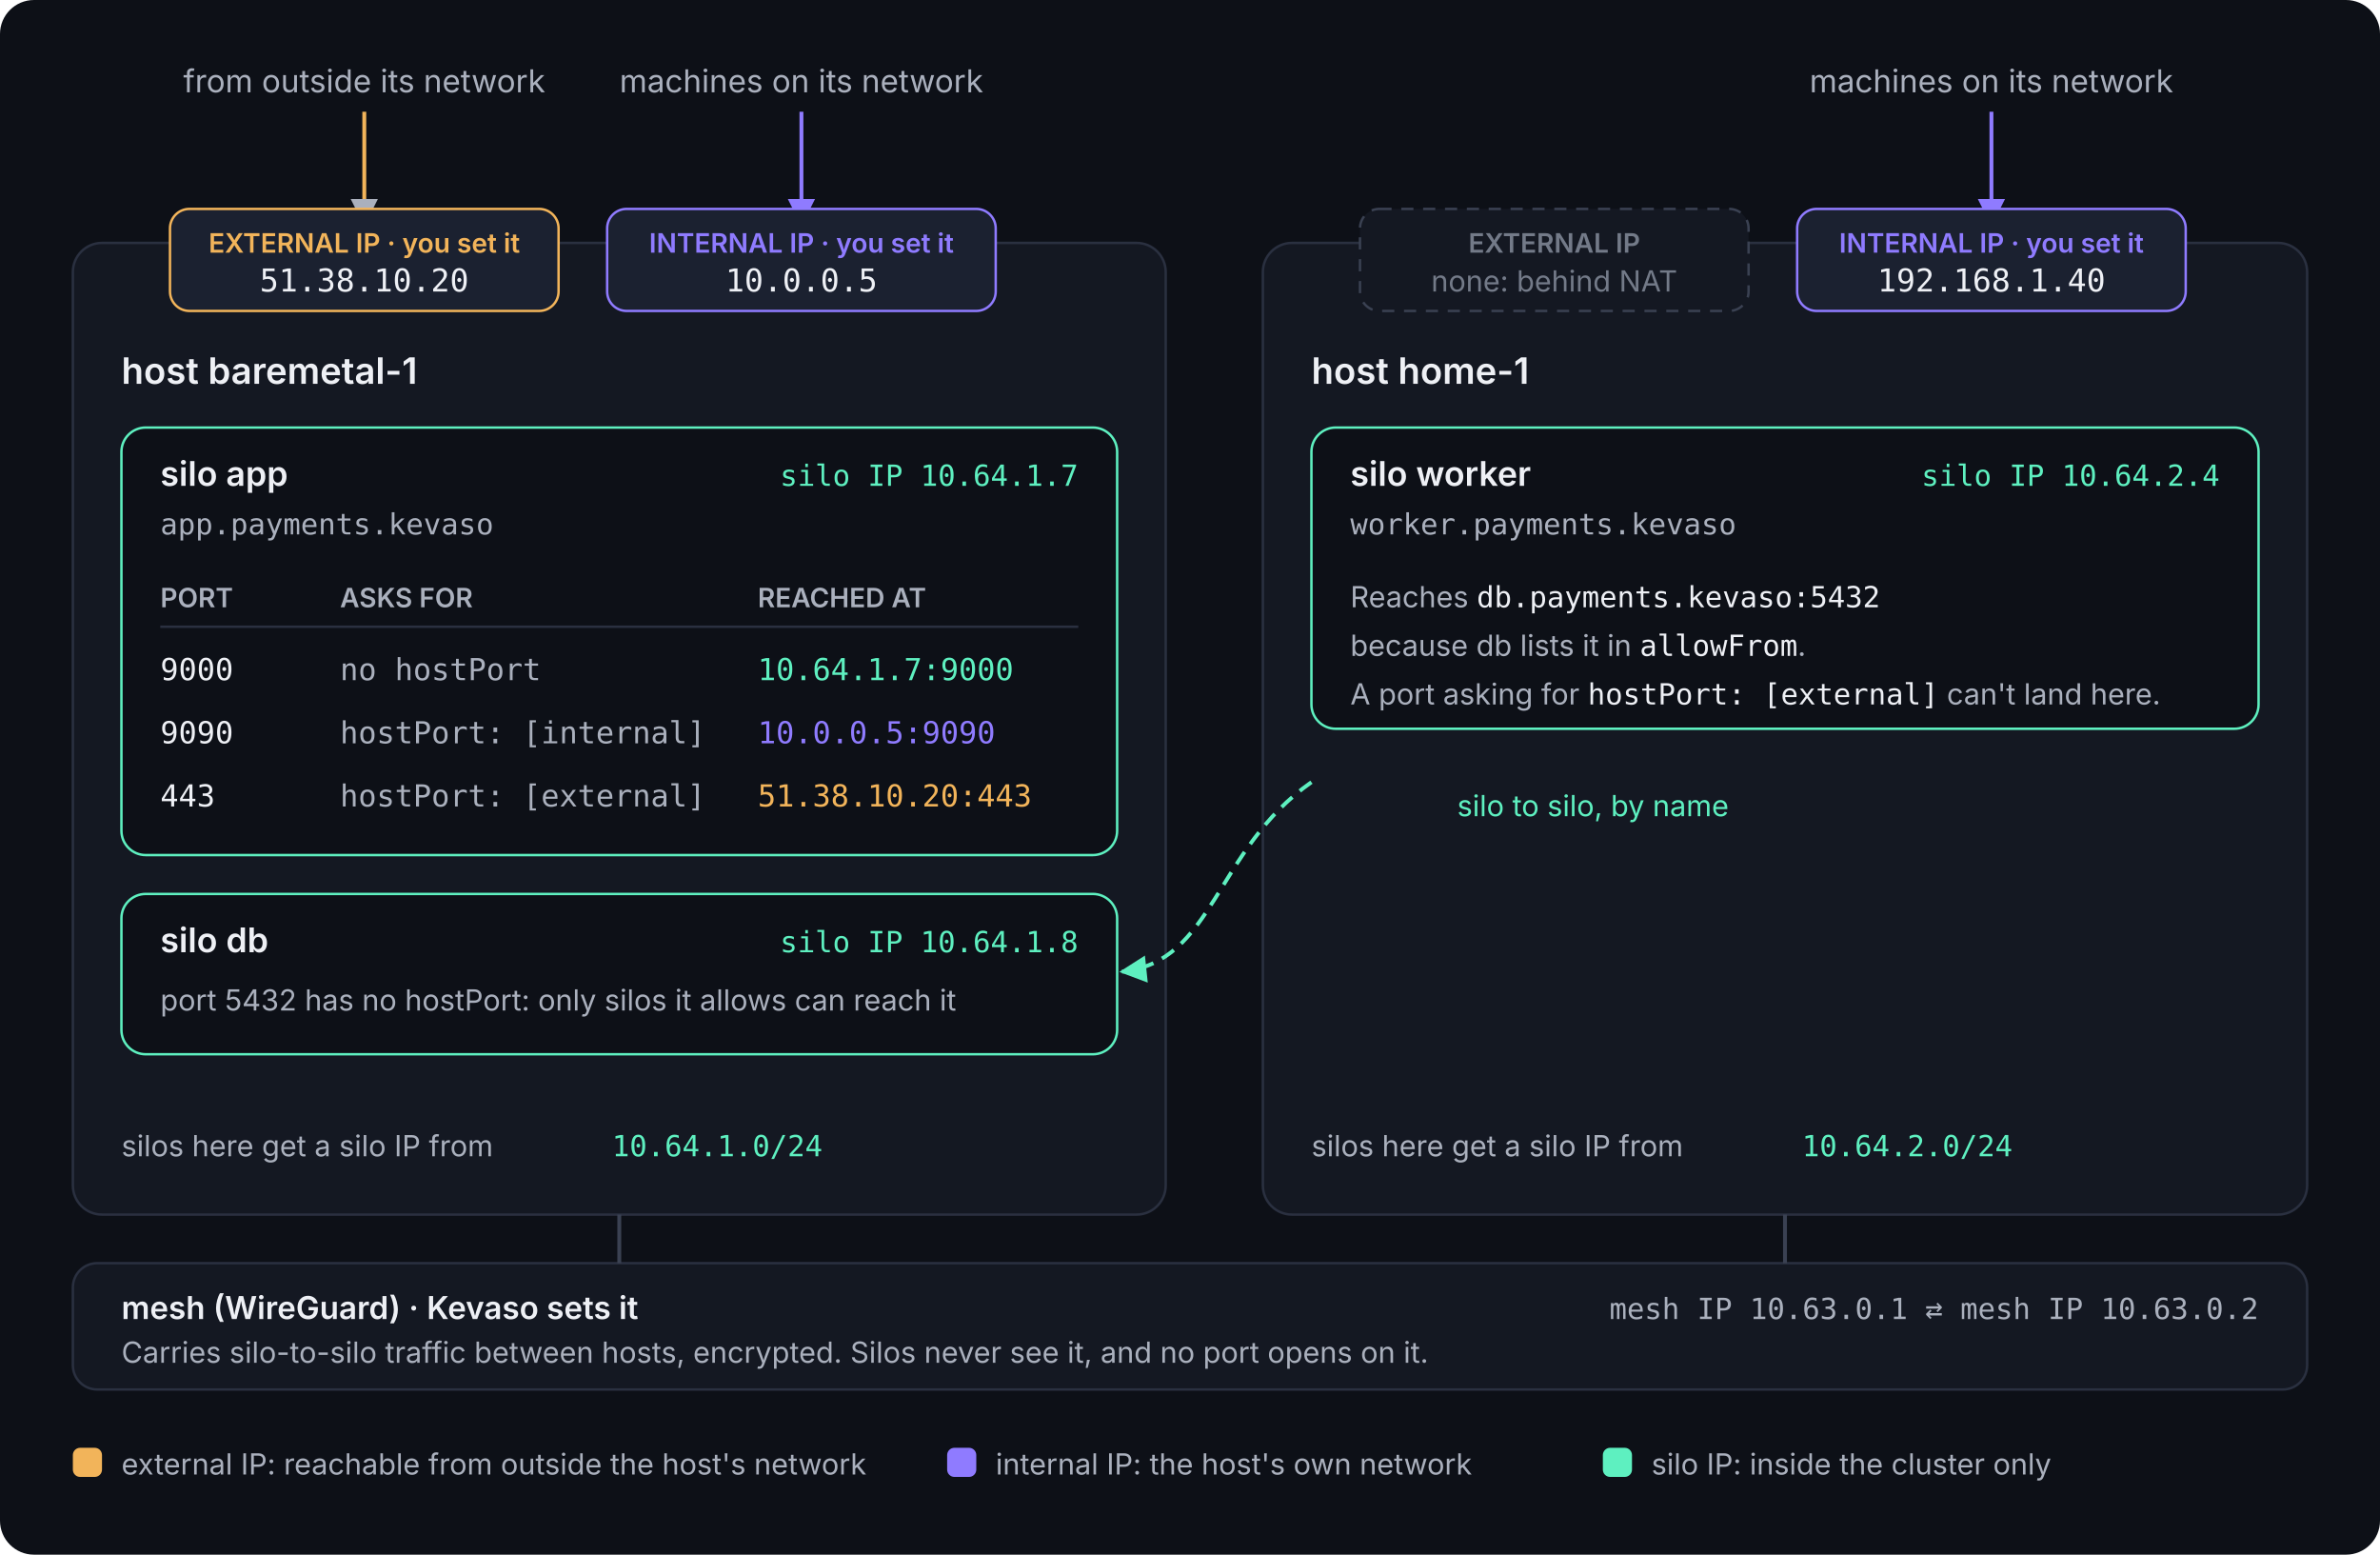
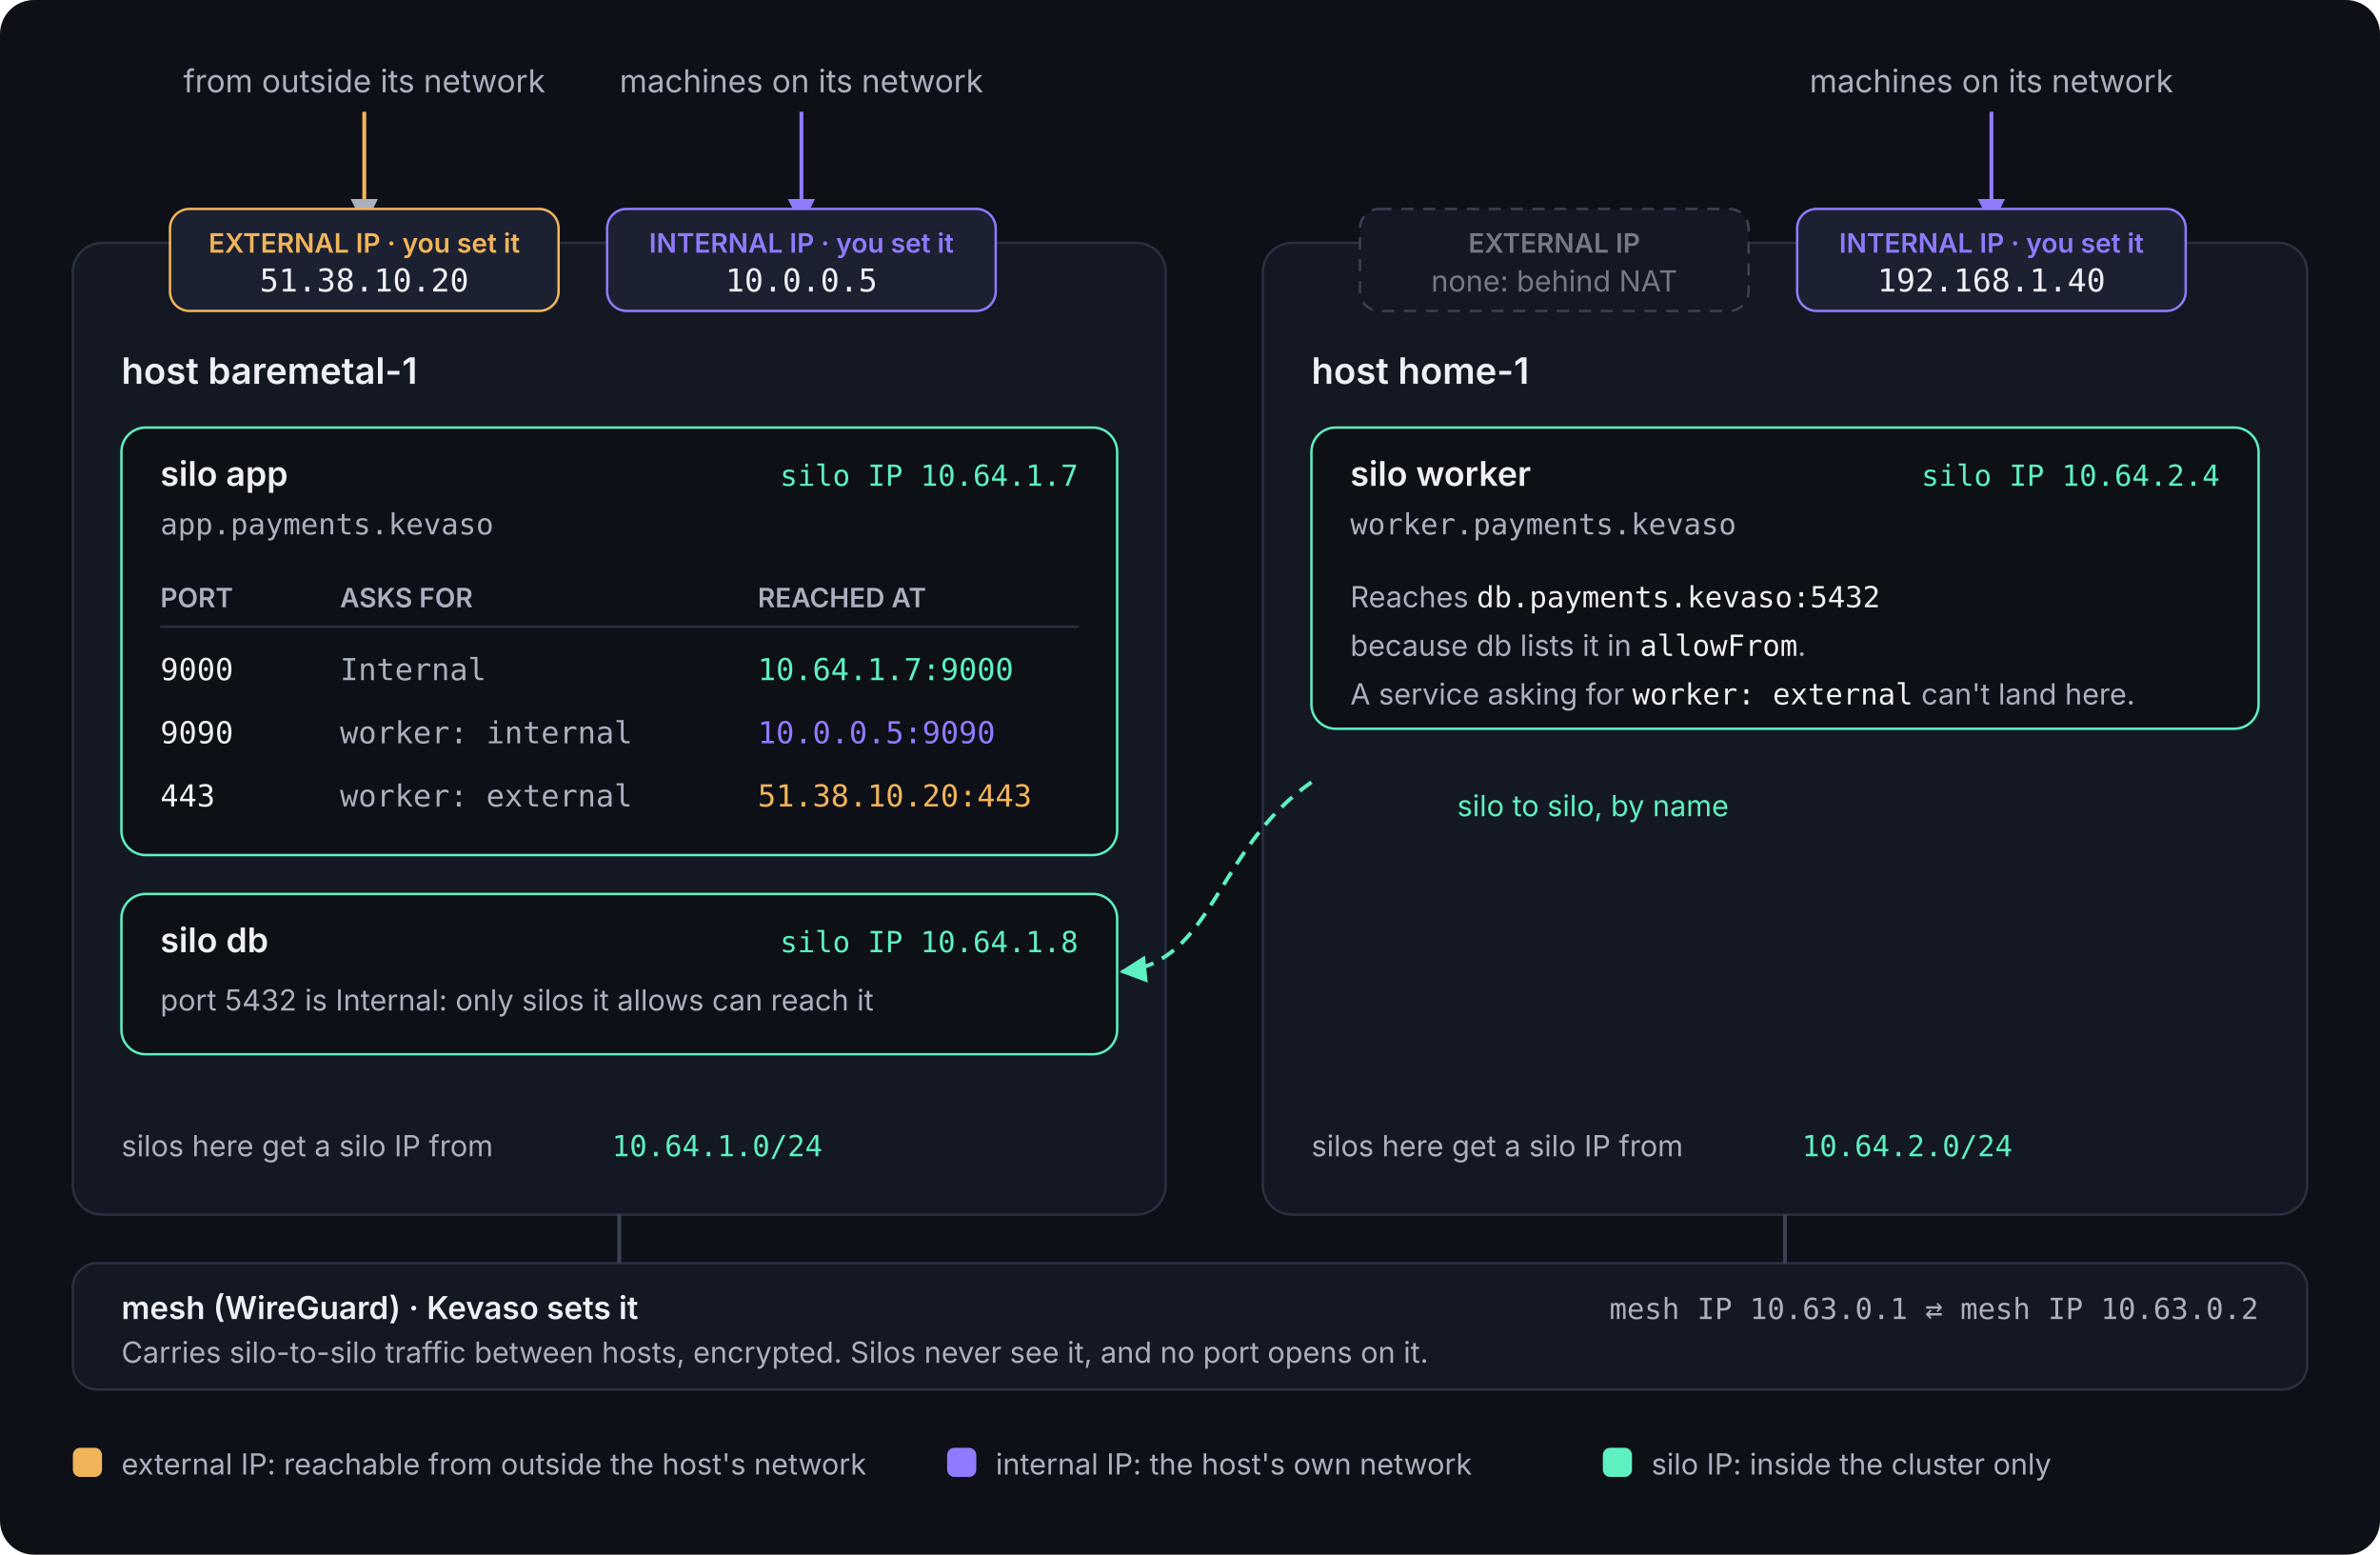
<svg xmlns="http://www.w3.org/2000/svg" viewBox="0 0 980 640" role="img" aria-labelledby="t d" font-family="Inter, system-ui, -apple-system, 'Segoe UI', sans-serif">
  <defs>
    <marker id="a" viewBox="0 0 10 10" refX="9" refY="5" markerWidth="7" markerHeight="7" orient="auto-start-reverse">
      <path d="M0 0 10 5 0 10z" fill="#aab0bd" />
    </marker>
    <marker id="am" viewBox="0 0 10 10" refX="9" refY="5" markerWidth="7" markerHeight="7" orient="auto-start-reverse">
      <path d="M0 0 10 5 0 10z" fill="#5ef0c0" />
    </marker>
    <marker id="av" viewBox="0 0 10 10" refX="9" refY="5" markerWidth="7" markerHeight="7" orient="auto-start-reverse">
      <path d="M0 0 10 5 0 10z" fill="#8f7bff" />
    </marker>
  </defs>
  <rect width="980" height="640" rx="14" fill="#0d1017" />
  <text x="150" y="38" fill="#aab0bd" font-size="13" text-anchor="middle">from outside its network</text>
  <path d="M150 46V92" stroke="#f2b45a" stroke-width="1.6" marker-end="url(#a)" />
  <text x="330" y="38" fill="#aab0bd" font-size="13" text-anchor="middle">machines on its network</text>
  <path d="M330 46V92" stroke="#8f7bff" stroke-width="1.6" marker-end="url(#av)" />
  <text x="820" y="38" fill="#aab0bd" font-size="13" text-anchor="middle">machines on its network</text>
  <path d="M820 46V92" stroke="#8f7bff" stroke-width="1.6" marker-end="url(#av)" />
  <rect x="30" y="100" width="450" height="400" rx="12" fill="#141822" stroke="#2a3040" />
  <text x="50" y="158" fill="#eef0f5" font-size="15" font-weight="600">host baremetal-1</text>
  <rect x="70" y="86" width="160" height="42" rx="8" fill="#1b2130" stroke="#f2b45a" />
  <text x="150" y="104" fill="#f2b45a" font-size="11" text-anchor="middle" font-weight="600">EXTERNAL IP · you set it</text>
  <text x="150" y="120" fill="#eef0f5" font-size="13" text-anchor="middle" font-family="'IBM Plex Mono', ui-monospace, monospace">51.38.10.20</text>
  <rect x="250" y="86" width="160" height="42" rx="8" fill="#1b2130" stroke="#8f7bff" />
  <text x="330" y="104" fill="#8f7bff" font-size="11" text-anchor="middle" font-weight="600">INTERNAL IP · you set it</text>
  <text x="330" y="120" fill="#eef0f5" font-size="13" text-anchor="middle" font-family="'IBM Plex Mono', ui-monospace, monospace">10.0.0.5</text>
  <rect x="50" y="176" width="410" height="176" rx="10" fill="#0d1017" stroke="#5ef0c0" />
  <text x="66" y="200" fill="#eef0f5" font-size="14" font-weight="600">silo app</text>
  <text x="444" y="200" fill="#5ef0c0" font-size="12" text-anchor="end" font-family="'IBM Plex Mono', ui-monospace, monospace">silo IP 10.64.1.7</text>
  <text x="66" y="220" fill="#aab0bd" font-size="12" font-family="'IBM Plex Mono', ui-monospace, monospace">app.payments.kevaso</text>
  <text x="66" y="250" fill="#aab0bd" font-size="11" font-weight="600">PORT</text>
  <text x="140" y="250" fill="#aab0bd" font-size="11" font-weight="600">ASKS FOR</text>
  <text x="312" y="250" fill="#aab0bd" font-size="11" font-weight="600">REACHED AT</text>
  <path d="M66 258H444" stroke="#2a3040" />
  <g font-size="12.5" font-family="'IBM Plex Mono', ui-monospace, monospace">
    <text x="66" y="280" fill="#eef0f5">9000</text>
-     <text x="140" y="280" fill="#aab0bd">no hostPort</text>
+     <text x="140" y="280" fill="#aab0bd">Internal</text>
    <text x="312" y="280" fill="#5ef0c0">10.64.1.7:9000</text>
    <text x="66" y="306" fill="#eef0f5">9090</text>
-     <text x="140" y="306" fill="#aab0bd">hostPort: [internal]</text>
+     <text x="140" y="306" fill="#aab0bd">worker: internal</text>
    <text x="312" y="306" fill="#8f7bff">10.0.0.5:9090</text>
    <text x="66" y="332" fill="#eef0f5">443</text>
-     <text x="140" y="332" fill="#aab0bd">hostPort: [external]</text>
+     <text x="140" y="332" fill="#aab0bd">worker: external</text>
    <text x="312" y="332" fill="#f2b45a">51.38.10.20:443</text>
  </g>
  <rect x="50" y="368" width="410" height="66" rx="10" fill="#0d1017" stroke="#5ef0c0" />
  <text x="66" y="392" fill="#eef0f5" font-size="14" font-weight="600">silo db</text>
  <text x="444" y="392" fill="#5ef0c0" font-size="12" text-anchor="end" font-family="'IBM Plex Mono', ui-monospace, monospace">silo IP 10.64.1.8</text>
-   <text x="66" y="416" fill="#aab0bd" font-size="12">port 5432 has no hostPort: only silos it allows can reach it</text>
+   <text x="66" y="416" fill="#aab0bd" font-size="12">port 5432 is Internal: only silos it allows can reach it</text>
  <text x="50" y="476" fill="#aab0bd" font-size="12">silos here get a silo IP from</text>
  <text x="252" y="476" fill="#5ef0c0" font-size="12" font-family="'IBM Plex Mono', ui-monospace, monospace">10.64.1.0/24</text>
  <rect x="520" y="100" width="430" height="400" rx="12" fill="#141822" stroke="#2a3040" />
  <text x="540" y="158" fill="#eef0f5" font-size="15" font-weight="600">host home-1</text>
  <rect x="740" y="86" width="160" height="42" rx="8" fill="#1b2130" stroke="#8f7bff" />
  <text x="820" y="104" fill="#8f7bff" font-size="11" text-anchor="middle" font-weight="600">INTERNAL IP · you set it</text>
  <text x="820" y="120" fill="#eef0f5" font-size="13" text-anchor="middle" font-family="'IBM Plex Mono', ui-monospace, monospace">192.168.1.40</text>
  <rect x="560" y="86" width="160" height="42" rx="8" fill="#141822" stroke="#3a4152" stroke-dasharray="5 4" />
  <text x="640" y="104" fill="#737a88" font-size="11" text-anchor="middle" font-weight="600">EXTERNAL IP</text>
  <text x="640" y="120" fill="#737a88" font-size="12" text-anchor="middle">none: behind NAT</text>
  <rect x="540" y="176" width="390" height="124" rx="10" fill="#0d1017" stroke="#5ef0c0" />
  <text x="556" y="200" fill="#eef0f5" font-size="14" font-weight="600">silo worker</text>
  <text x="914" y="200" fill="#5ef0c0" font-size="12" text-anchor="end" font-family="'IBM Plex Mono', ui-monospace, monospace">silo IP 10.64.2.4</text>
  <text x="556" y="220" fill="#aab0bd" font-size="12" font-family="'IBM Plex Mono', ui-monospace, monospace">worker.payments.kevaso</text>
  <text x="556" y="250" fill="#aab0bd" font-size="12">Reaches <tspan fill="#eef0f5" font-family="'IBM Plex Mono', ui-monospace, monospace">db.payments.kevaso:5432</tspan>
  </text>
  <text x="556" y="270" fill="#aab0bd" font-size="12">because db lists it in <tspan fill="#eef0f5" font-family="'IBM Plex Mono', ui-monospace, monospace">allowFrom</tspan>.</text>
-   <text x="556" y="290" fill="#aab0bd" font-size="12">A port asking for <tspan fill="#eef0f5" font-family="'IBM Plex Mono', ui-monospace, monospace">hostPort: [external]</tspan> can't land here.</text>
+   <text x="556" y="290" fill="#aab0bd" font-size="12">A service asking for <tspan fill="#eef0f5" font-family="'IBM Plex Mono', ui-monospace, monospace">worker: external</tspan> can't land here.</text>
  <text x="540" y="476" fill="#aab0bd" font-size="12">silos here get a silo IP from</text>
  <text x="742" y="476" fill="#5ef0c0" font-size="12" font-family="'IBM Plex Mono', ui-monospace, monospace">10.64.2.0/24</text>
  <path d="M540 322C500 350 500 396 462 400" stroke="#5ef0c0" stroke-width="1.6" fill="none" stroke-dasharray="6 4" marker-end="url(#am)" />
  <text x="600" y="336" fill="#5ef0c0" font-size="12">silo to silo, by name</text>
  <rect x="30" y="520" width="920" height="52" rx="10" fill="#141822" stroke="#2a3040" />
  <text x="50" y="543" fill="#eef0f5" font-size="13" font-weight="600">mesh (WireGuard) · Kevaso sets it</text>
  <text x="50" y="561" fill="#aab0bd" font-size="12">Carries silo-to-silo traffic between hosts, encrypted. Silos never see it, and no port opens on it.</text>
  <text x="930" y="543" fill="#aab0bd" font-size="12" text-anchor="end" font-family="'IBM Plex Mono', ui-monospace, monospace">mesh IP 10.63.0.1  ⇄  mesh IP 10.63.0.2</text>
  <path d="M255 500V520M735 500V520" stroke="#3a4152" stroke-width="1.6" />
  <g font-size="12">
    <rect x="30" y="596" width="12" height="12" rx="3" fill="#f2b45a" />
    <text x="50" y="607" fill="#aab0bd">external IP: reachable from outside the host's network</text>
    <rect x="390" y="596" width="12" height="12" rx="3" fill="#8f7bff" />
    <text x="410" y="607" fill="#aab0bd">internal IP: the host's own network</text>
    <rect x="660" y="596" width="12" height="12" rx="3" fill="#5ef0c0" />
    <text x="680" y="607" fill="#aab0bd">silo IP: inside the cluster only</text>
  </g>
</svg>
